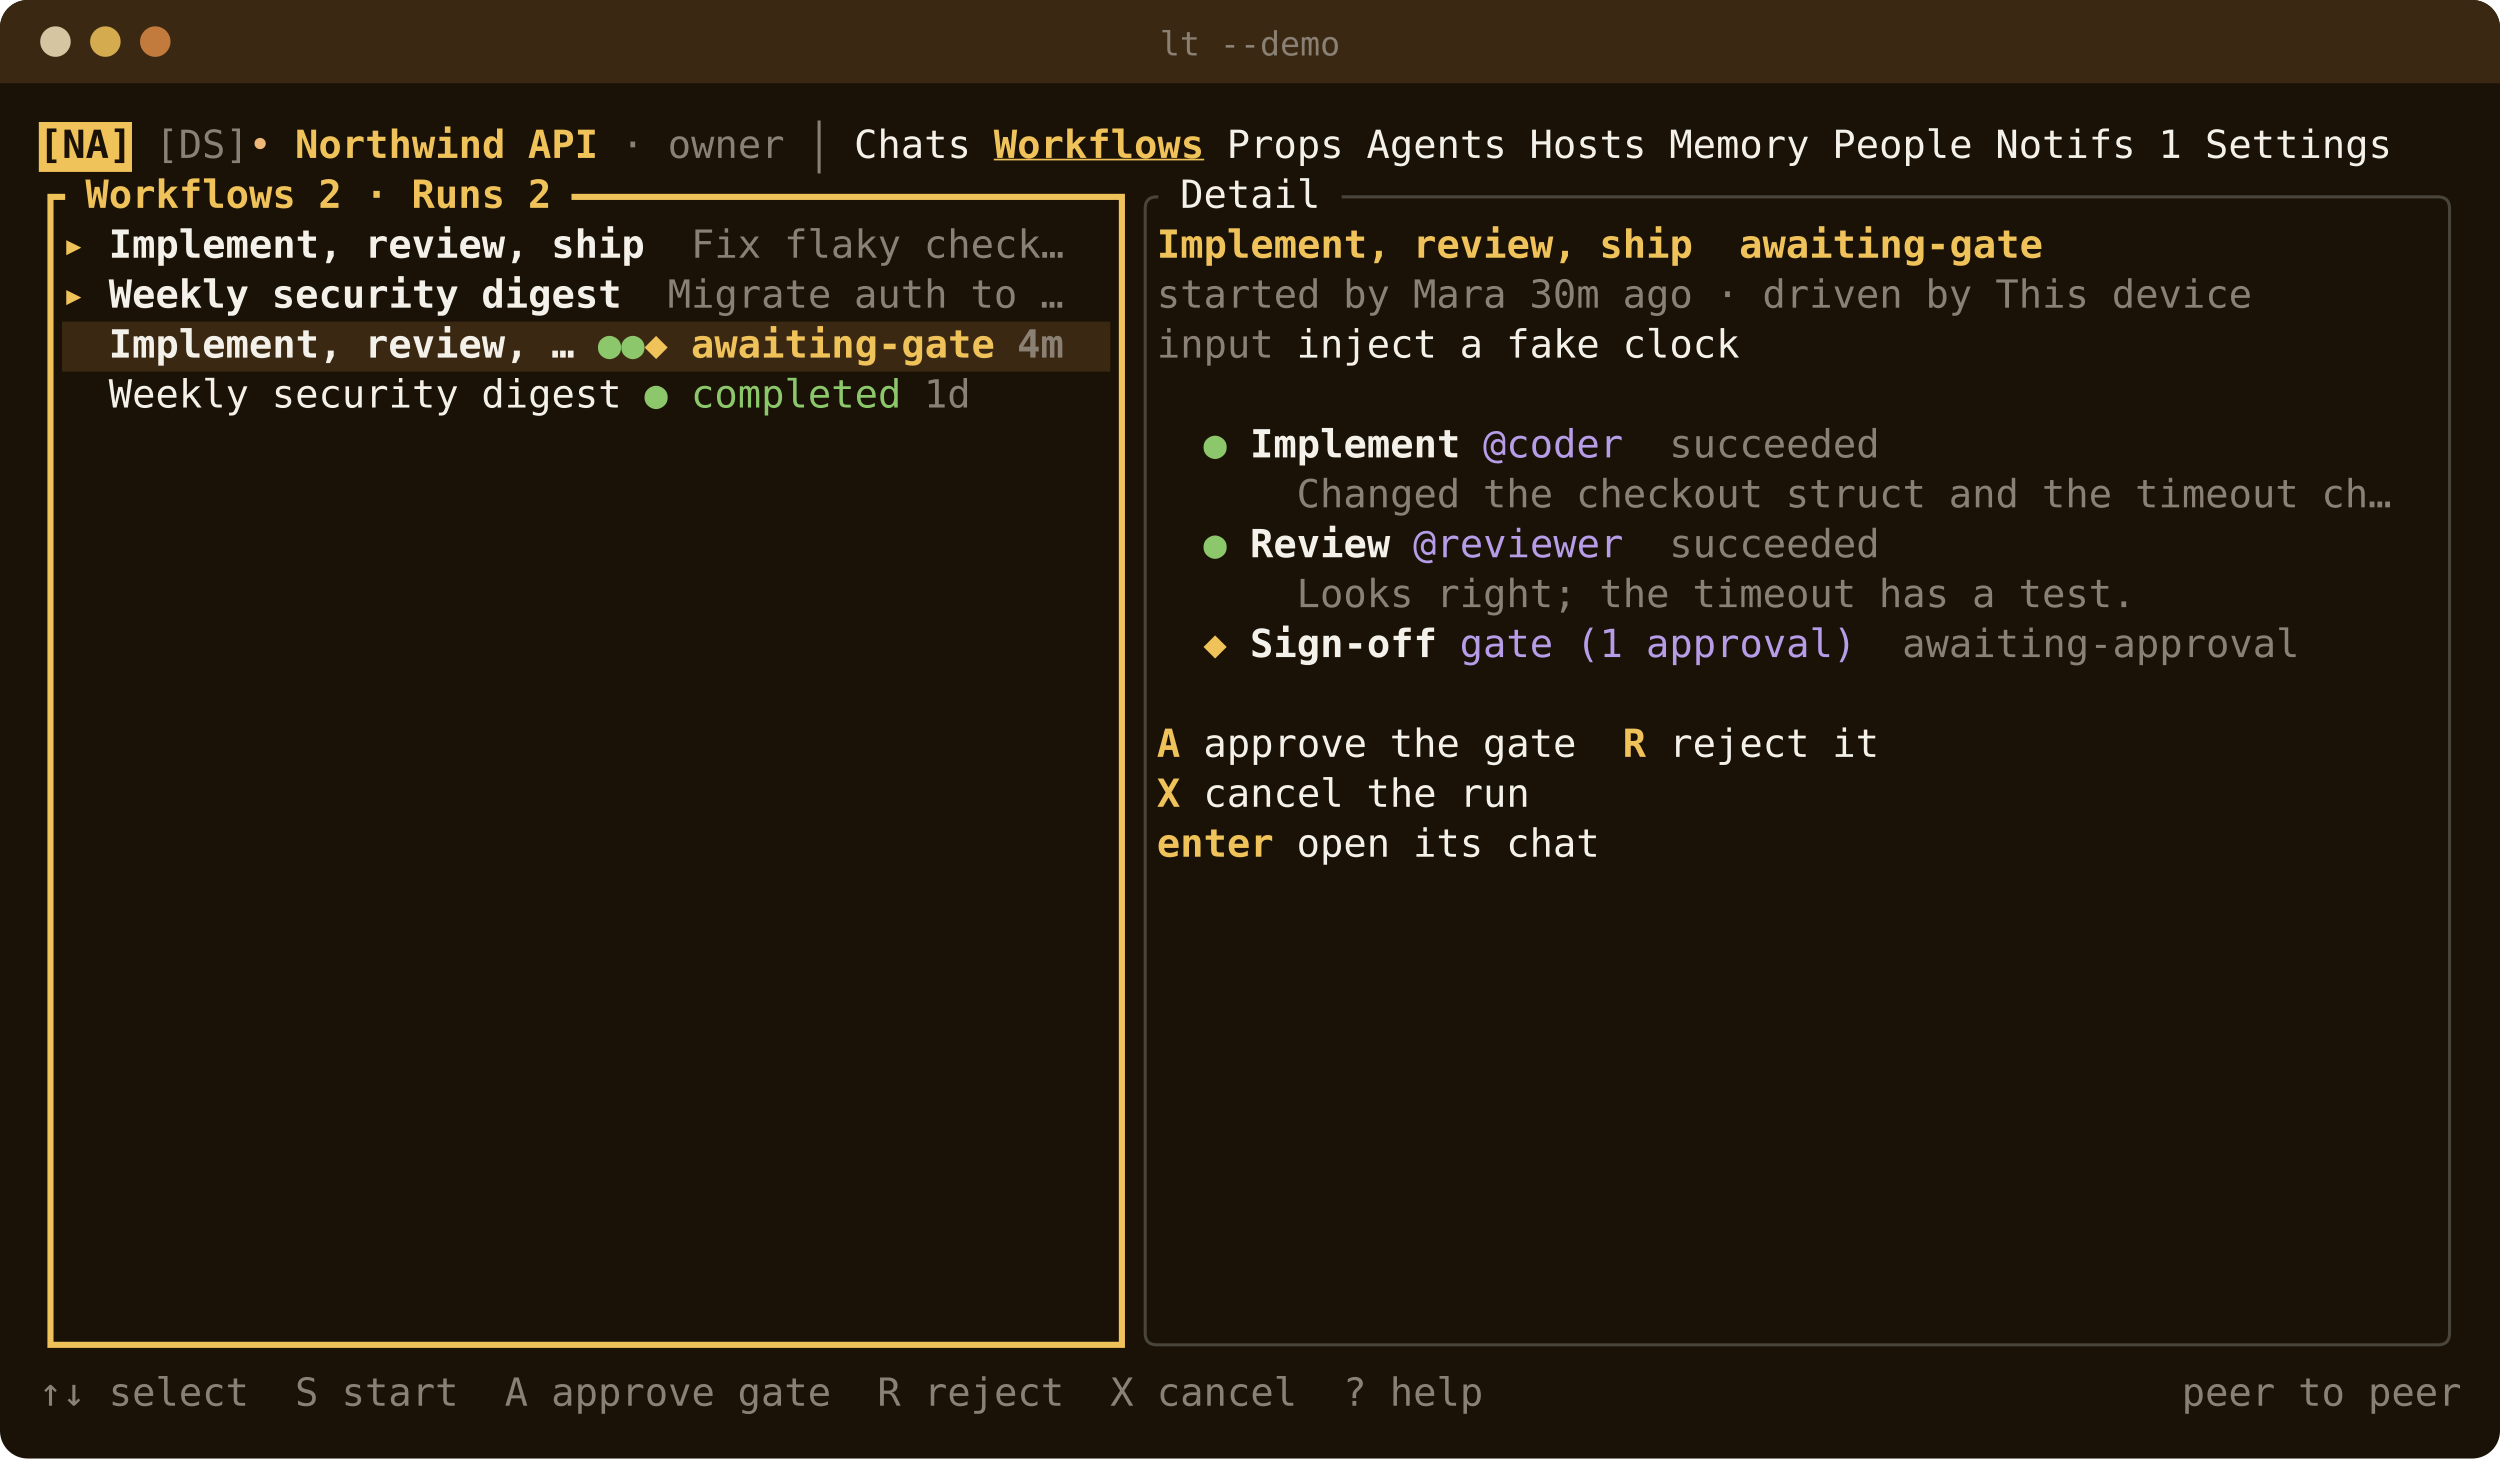
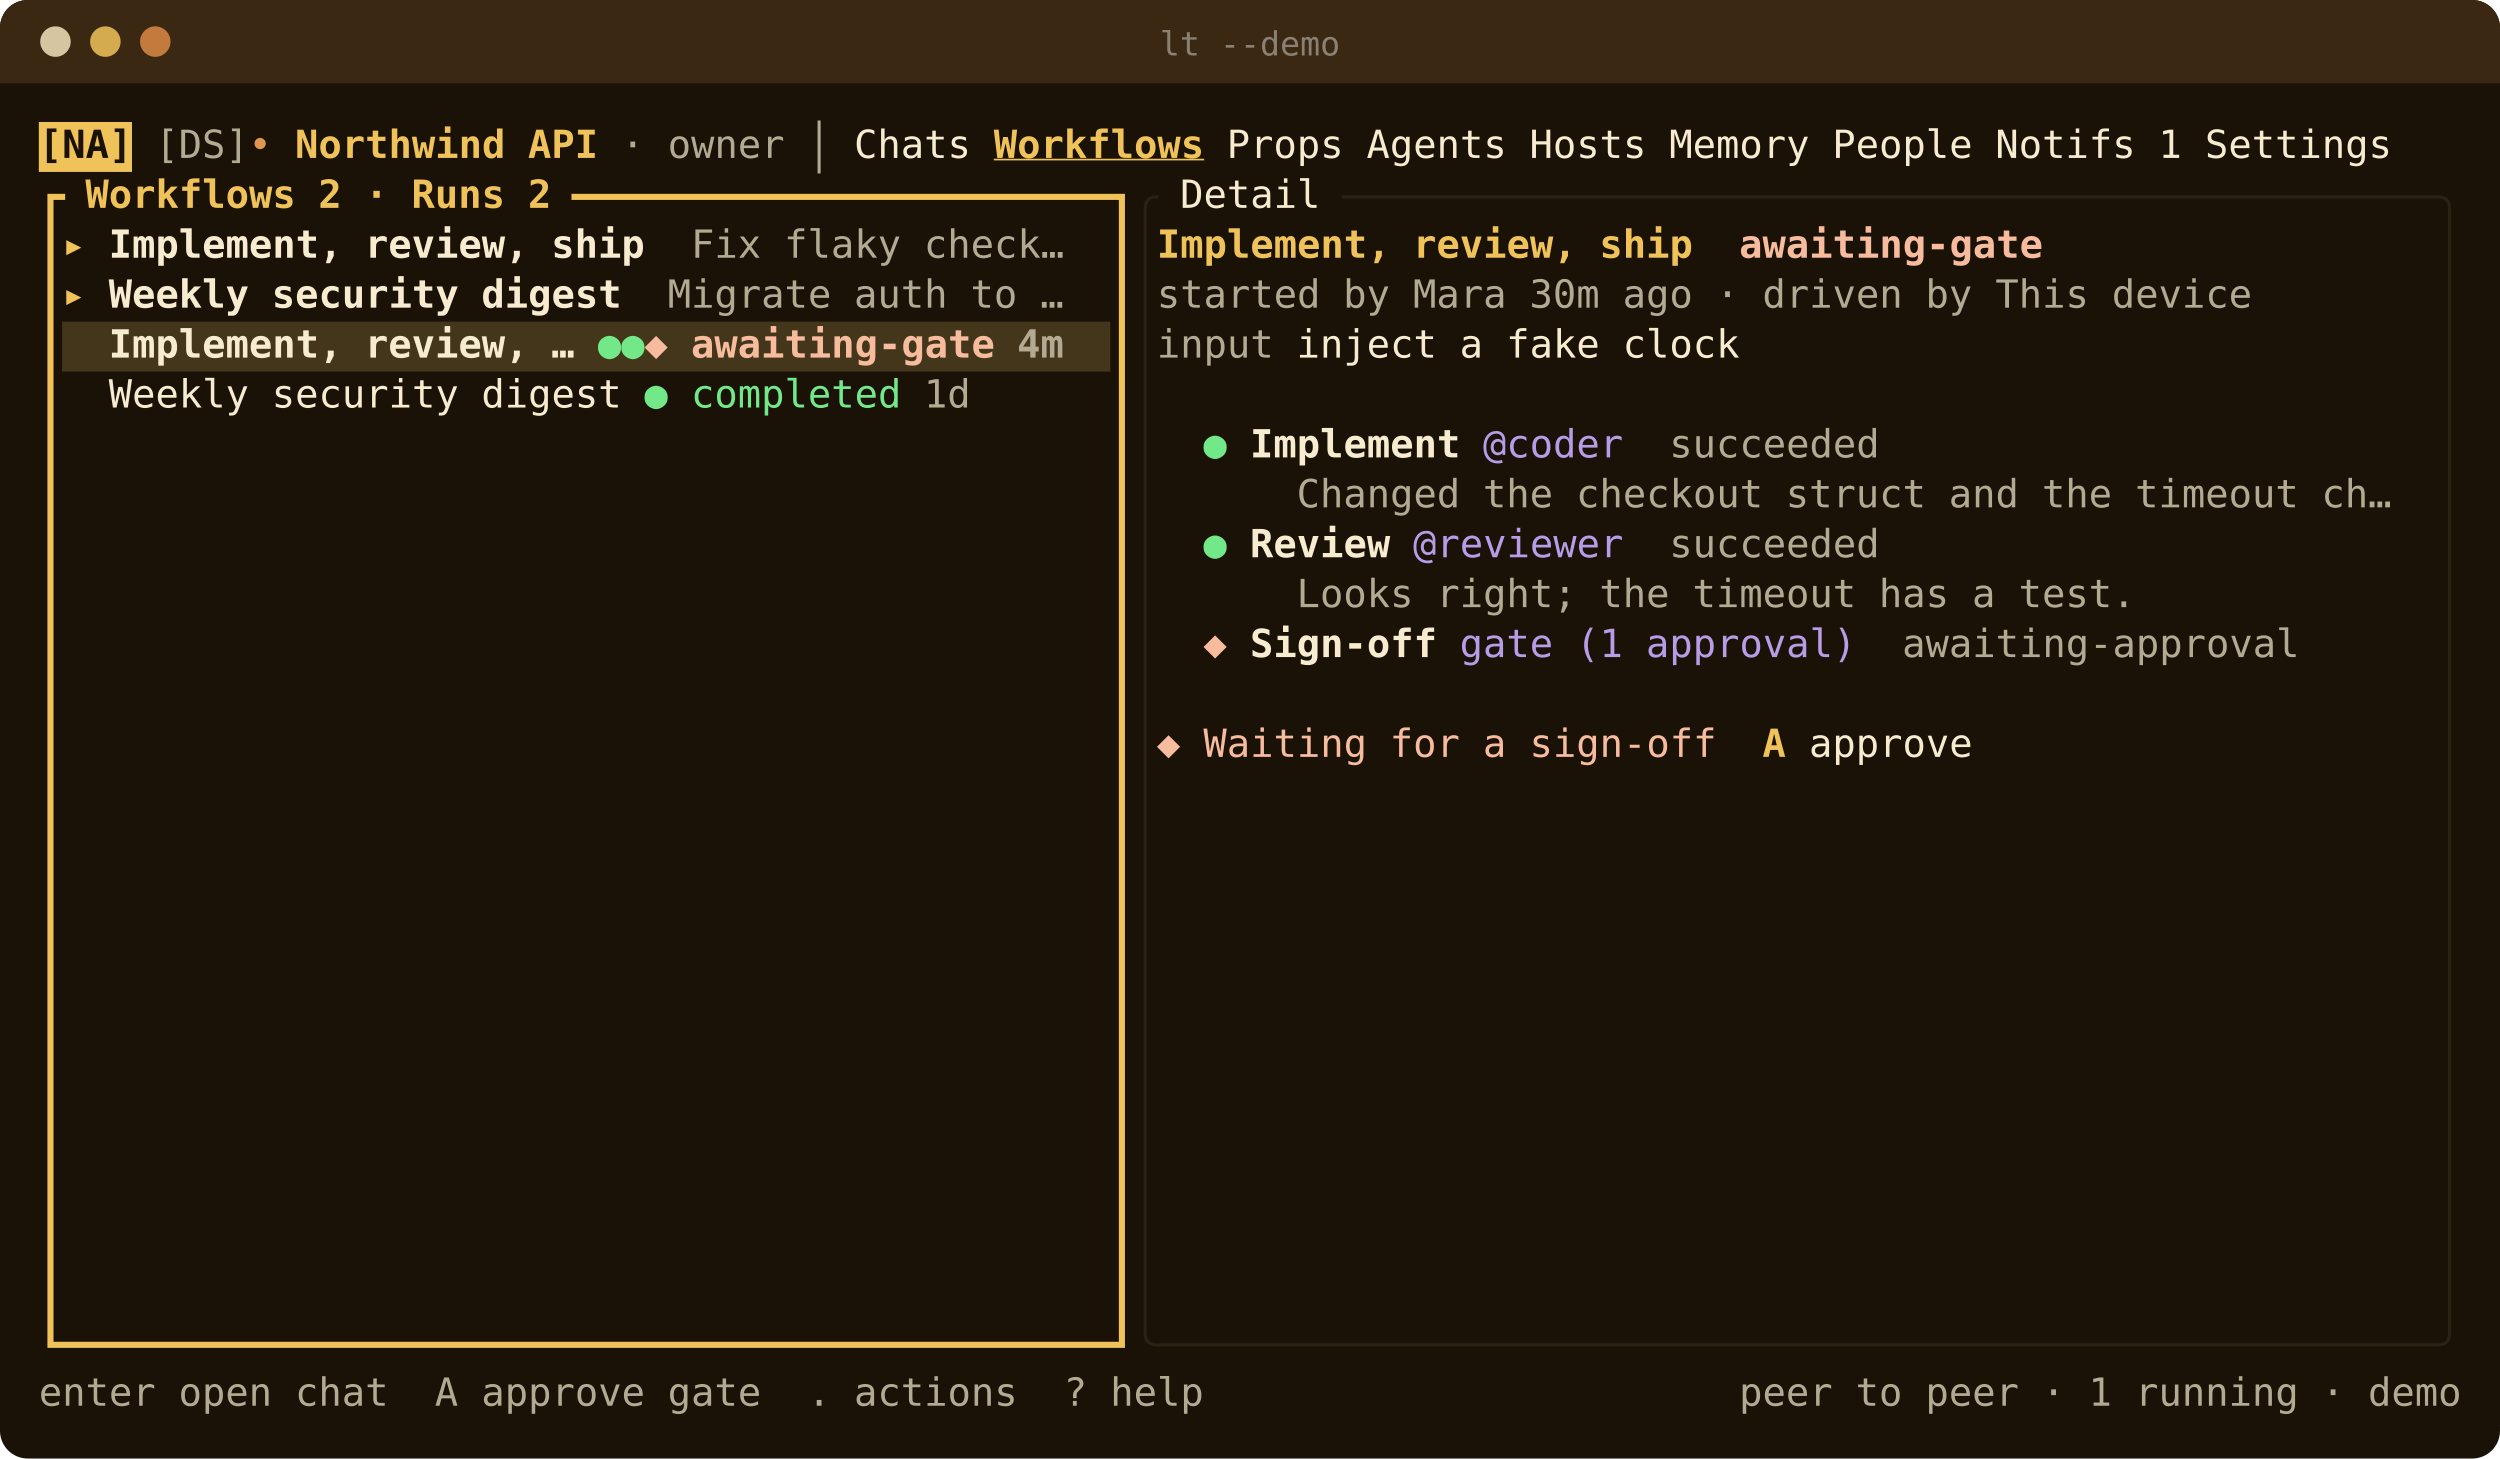
<svg xmlns="http://www.w3.org/2000/svg" width="901.6" height="526" aria-label="lt: a workflow run waiting on its sign-off gate" viewBox="0 0 901.6 526">
  <rect width="901.6" height="526" fill="#1a1206" rx="10" />
  <path fill="#3a2812" d="M10 0h881.6a10 10 0 0 1 10 10v20H0V10A10 10 0 0 1 10 0" />
  <circle cx="20" cy="15" r="5.5" fill="#f0e0b8" opacity=".85" />
  <circle cx="38" cy="15" r="5.5" fill="#f0c25a" opacity=".85" />
  <circle cx="56" cy="15" r="5.5" fill="#d98a44" opacity=".85" />
  <text x="450.8" y="20" fill="#8a8073" font-family="ui-monospace,SFMono-Regular,Menlo,Consolas,'DejaVu Sans Mono','Liberation Mono',monospace" font-size="12" text-anchor="middle">lt --demo</text>
  <path fill="#f0c25a" d="M14 44h33.6v18H14z" />
-   <path fill="#3a2812" d="M22.4 116h378v18h-378z" />
-   <path fill="none" stroke="#4a453c" stroke-linecap="square" stroke-width="1.1" d="M413 80v-4.8q0-4.2 4.2-4.2h0m71.4 0h4.2m-4.2 0h-4.2m12.6 0h4.2m-4.2 0h-4.2m12.6 0h4.2m-4.2 0h-4.2m12.6 0h4.2m-4.2 0h-4.2m12.6 0h4.2m-4.2 0H518m12.6 0h4.2m-4.2 0h-4.2m12.6 0h4.2m-4.2 0h-4.2m12.6 0h4.2m-4.2 0h-4.2m12.6 0h4.2m-4.2 0h-4.2m12.6 0h4.2m-4.2 0H560m12.6 0h4.2m-4.2 0h-4.2m12.6 0h4.2m-4.2 0h-4.2m12.6 0h4.2m-4.2 0h-4.2m12.6 0h4.2m-4.2 0h-4.2m12.6 0h4.2m-4.2 0H602m12.6 0h4.2m-4.2 0h-4.2m12.6 0h4.2m-4.2 0h-4.2m12.6 0h4.2m-4.2 0h-4.2m12.6 0h4.2m-4.2 0h-4.2m12.6 0h4.2m-4.2 0H644m12.6 0h4.2m-4.2 0h-4.2m12.6 0h4.2m-4.2 0h-4.2m12.6 0h4.2m-4.2 0h-4.2m12.6 0h4.2m-4.2 0h-4.2m12.6 0h4.2m-4.2 0H686m12.6 0h4.2m-4.2 0h-4.2m12.6 0h4.2m-4.2 0h-4.2m12.6 0h4.2m-4.2 0h-4.2m12.6 0h4.2m-4.2 0h-4.2m12.6 0h4.2m-4.2 0H728m12.6 0h4.2m-4.2 0h-4.2m12.6 0h4.2m-4.2 0h-4.2m12.6 0h4.2m-4.2 0h-4.2m12.6 0h4.2m-4.2 0h-4.2m12.6 0h4.2m-4.2 0H770m12.6 0h4.2m-4.2 0h-4.2m12.6 0h4.2m-4.2 0h-4.2m12.6 0h4.2m-4.2 0h-4.2m12.6 0h4.2m-4.2 0h-4.2m12.6 0h4.2m-4.2 0H812m12.6 0h4.2m-4.2 0h-4.2m12.6 0h4.2m-4.2 0h-4.2m12.6 0h4.2m-4.2 0h-4.2m12.6 0h4.2m-4.2 0h-4.2m12.6 0h4.2m-4.2 0H854m12.6 0h4.2m-4.2 0h-4.2m12.6 0h4.2m-4.2 0h-4.2m12.6 9v-4.8q0-4.2-4.2-4.2h0M413 89v-9m0 9v9m470.4-9v-9m0 9v9M413 107v-9m0 9v9m470.4-9v-9m0 9v9M413 125v-9m0 9v9m470.4-9v-9m0 9v9M413 143v-9m0 9v9m470.4-9v-9m0 9v9M413 161v-9m0 9v9m470.4-9v-9m0 9v9M413 179v-9m0 9v9m470.4-9v-9m0 9v9M413 197v-9m0 9v9m470.4-9v-9m0 9v9M413 215v-9m0 9v9m470.4-9v-9m0 9v9M413 233v-9m0 9v9m470.4-9v-9m0 9v9M413 251v-9m0 9v9m470.4-9v-9m0 9v9M413 269v-9m0 9v9m470.4-9v-9m0 9v9M413 287v-9m0 9v9m470.4-9v-9m0 9v9M413 305v-9m0 9v9m470.4-9v-9m0 9v9M413 323v-9m0 9v9m470.4-9v-9m0 9v9M413 341v-9m0 9v9m470.4-9v-9m0 9v9M413 359v-9m0 9v9m470.4-9v-9m0 9v9M413 377v-9m0 9v9m470.4-9v-9m0 9v9M413 395v-9m0 9v9m470.4-9v-9m0 9v9M413 413v-9m0 9v9m470.4-9v-9m0 9v9M413 431v-9m0 9v9m470.4-9v-9m0 9v9M413 449v-9m0 9v9m470.4-9v-9m0 9v9M413 467v-9m0 9v9m470.4-9v-9m0 9v9M413 476v4.8q0 4.2 4.2 4.2h0m4.2 0h4.2m-4.2 0h-4.2m12.6 0h4.2m-4.2 0h-4.2m12.6 0h4.2m-4.2 0H434m12.6 0h4.2m-4.2 0h-4.2m12.6 0h4.2m-4.2 0h-4.2m12.6 0h4.2m-4.2 0h-4.2m12.6 0h4.2m-4.2 0h-4.2m12.6 0h4.2m-4.2 0H476m12.6 0h4.2m-4.2 0h-4.2m12.6 0h4.2m-4.2 0h-4.2m12.6 0h4.2m-4.2 0h-4.2m12.6 0h4.2m-4.2 0h-4.2m12.6 0h4.2m-4.2 0H518m12.6 0h4.2m-4.2 0h-4.2m12.6 0h4.2m-4.2 0h-4.2m12.6 0h4.2m-4.2 0h-4.2m12.6 0h4.2m-4.2 0h-4.2m12.6 0h4.2m-4.2 0H560m12.6 0h4.2m-4.2 0h-4.2m12.6 0h4.2m-4.2 0h-4.2m12.6 0h4.2m-4.2 0h-4.2m12.6 0h4.2m-4.2 0h-4.2m12.6 0h4.2m-4.2 0H602m12.6 0h4.2m-4.2 0h-4.2m12.6 0h4.2m-4.2 0h-4.2m12.6 0h4.2m-4.2 0h-4.2m12.6 0h4.2m-4.2 0h-4.2m12.6 0h4.2m-4.2 0H644m12.6 0h4.2m-4.2 0h-4.2m12.6 0h4.2m-4.2 0h-4.2m12.6 0h4.2m-4.2 0h-4.2m12.6 0h4.2m-4.2 0h-4.2m12.6 0h4.2m-4.2 0H686m12.6 0h4.2m-4.2 0h-4.2m12.6 0h4.2m-4.2 0h-4.2m12.6 0h4.2m-4.2 0h-4.2m12.6 0h4.2m-4.2 0h-4.2m12.6 0h4.2m-4.2 0H728m12.6 0h4.2m-4.2 0h-4.2m12.6 0h4.2m-4.2 0h-4.2m12.6 0h4.2m-4.2 0h-4.2m12.6 0h4.2m-4.2 0h-4.2m12.6 0h4.2m-4.2 0H770m12.6 0h4.2m-4.2 0h-4.2m12.6 0h4.2m-4.2 0h-4.2m12.6 0h4.2m-4.2 0h-4.2m12.6 0h4.2m-4.2 0h-4.2m12.6 0h4.2m-4.2 0H812m12.6 0h4.2m-4.2 0h-4.2m12.6 0h4.2m-4.2 0h-4.2m12.6 0h4.2m-4.2 0h-4.2m12.6 0h4.2m-4.2 0h-4.2m12.6 0h4.2m-4.2 0H854m12.6 0h4.2m-4.2 0h-4.2m12.6 0h4.2m-4.2 0h-4.2m12.6-9v4.8q0 4.2-4.2 4.2h0" />
-   <path fill="none" stroke="#8a8073" stroke-linecap="square" stroke-width="1.1" d="M295.4 53v-9m0 9v9" />
+   <path fill="#44361a" d="M22.4 116h378v18h-378z" />
+   <path fill="none" stroke="#2a2213" stroke-linecap="square" stroke-width="1.1" d="M413 80v-4.8q0-4.2 4.2-4.2h0m71.4 0h4.2m-4.2 0h-4.2m12.6 0h4.2m-4.2 0h-4.2m12.6 0h4.2m-4.2 0h-4.2m12.6 0h4.2m-4.2 0h-4.2m12.6 0h4.2m-4.2 0H518m12.6 0h4.2m-4.2 0h-4.2m12.6 0h4.2m-4.2 0h-4.2m12.6 0h4.2m-4.2 0h-4.2m12.6 0h4.2m-4.2 0h-4.2m12.6 0h4.2m-4.2 0H560m12.6 0h4.2m-4.2 0h-4.2m12.6 0h4.2m-4.2 0h-4.2m12.6 0h4.2m-4.2 0h-4.2m12.6 0h4.2m-4.2 0h-4.2m12.6 0h4.2m-4.2 0H602m12.6 0h4.2m-4.2 0h-4.2m12.6 0h4.2m-4.2 0h-4.2m12.6 0h4.2m-4.2 0h-4.2m12.6 0h4.2m-4.2 0h-4.2m12.6 0h4.2m-4.2 0H644m12.6 0h4.2m-4.2 0h-4.2m12.6 0h4.2m-4.2 0h-4.2m12.6 0h4.2m-4.2 0h-4.2m12.6 0h4.2m-4.2 0h-4.2m12.6 0h4.2m-4.2 0H686m12.6 0h4.2m-4.2 0h-4.2m12.6 0h4.2m-4.2 0h-4.2m12.6 0h4.2m-4.2 0h-4.2m12.6 0h4.2m-4.2 0h-4.2m12.6 0h4.2m-4.2 0H728m12.6 0h4.2m-4.2 0h-4.2m12.6 0h4.2m-4.2 0h-4.2m12.6 0h4.2m-4.2 0h-4.2m12.6 0h4.2m-4.2 0h-4.2m12.6 0h4.2m-4.2 0H770m12.6 0h4.2m-4.2 0h-4.2m12.6 0h4.2m-4.2 0h-4.2m12.6 0h4.2m-4.2 0h-4.2m12.6 0h4.2m-4.2 0h-4.2m12.6 0h4.2m-4.2 0H812m12.6 0h4.2m-4.2 0h-4.2m12.6 0h4.2m-4.2 0h-4.2m12.6 0h4.2m-4.2 0h-4.2m12.6 0h4.2m-4.2 0h-4.2m12.6 0h4.2m-4.2 0H854m12.6 0h4.2m-4.2 0h-4.2m12.6 0h4.2m-4.2 0h-4.2m12.6 9v-4.8q0-4.2-4.2-4.2h0M413 89v-9m0 9v9m470.4-9v-9m0 9v9M413 107v-9m0 9v9m470.4-9v-9m0 9v9M413 125v-9m0 9v9m470.4-9v-9m0 9v9M413 143v-9m0 9v9m470.4-9v-9m0 9v9M413 161v-9m0 9v9m470.4-9v-9m0 9v9M413 179v-9m0 9v9m470.4-9v-9m0 9v9M413 197v-9m0 9v9m470.4-9v-9m0 9v9M413 215v-9m0 9v9m470.4-9v-9m0 9v9M413 233v-9m0 9v9m470.4-9v-9m0 9v9M413 251v-9m0 9v9m470.4-9v-9m0 9v9M413 269v-9m0 9v9m470.4-9v-9m0 9v9M413 287v-9m0 9v9m470.4-9v-9m0 9v9M413 305v-9m0 9v9m470.4-9v-9m0 9v9M413 323v-9m0 9v9m470.4-9v-9m0 9v9M413 341v-9m0 9v9m470.4-9v-9m0 9v9M413 359v-9m0 9v9m470.4-9v-9m0 9v9M413 377v-9m0 9v9m470.4-9v-9m0 9v9M413 395v-9m0 9v9m470.4-9v-9m0 9v9M413 413v-9m0 9v9m470.4-9v-9m0 9v9M413 431v-9m0 9v9m470.4-9v-9m0 9v9M413 449v-9m0 9v9m470.4-9v-9m0 9v9M413 467v-9m0 9v9m470.4-9v-9m0 9v9M413 476v4.8q0 4.2 4.2 4.2h0m4.2 0h4.2m-4.2 0h-4.2m12.6 0h4.2m-4.2 0h-4.2m12.6 0h4.2m-4.2 0H434m12.6 0h4.2m-4.2 0h-4.2m12.6 0h4.2m-4.2 0h-4.2m12.6 0h4.2m-4.2 0h-4.2m12.6 0h4.2m-4.2 0h-4.2m12.6 0h4.2m-4.2 0H476m12.6 0h4.2m-4.2 0h-4.2m12.6 0h4.2m-4.2 0h-4.2m12.6 0h4.2m-4.2 0h-4.2m12.6 0h4.2m-4.2 0h-4.2m12.6 0h4.2m-4.2 0H518m12.6 0h4.2m-4.2 0h-4.2m12.6 0h4.2m-4.2 0h-4.2m12.6 0h4.2m-4.2 0h-4.2m12.6 0h4.2m-4.2 0h-4.2m12.6 0h4.2m-4.2 0H560m12.6 0h4.2m-4.2 0h-4.2m12.6 0h4.2m-4.2 0h-4.2m12.6 0h4.2m-4.2 0h-4.2m12.6 0h4.2m-4.2 0h-4.2m12.6 0h4.2m-4.2 0H602m12.6 0h4.2m-4.2 0h-4.2m12.6 0h4.2m-4.2 0h-4.2m12.6 0h4.2m-4.2 0h-4.2m12.6 0h4.2m-4.2 0h-4.2m12.6 0h4.2m-4.2 0H644m12.6 0h4.2m-4.2 0h-4.2m12.6 0h4.2m-4.2 0h-4.2m12.6 0h4.2m-4.2 0h-4.2m12.6 0h4.2m-4.2 0h-4.2m12.6 0h4.2m-4.2 0H686m12.6 0h4.2m-4.2 0h-4.2m12.6 0h4.2m-4.2 0h-4.2m12.6 0h4.2m-4.2 0h-4.2m12.6 0h4.2m-4.2 0h-4.2m12.6 0h4.2m-4.2 0H728m12.6 0h4.2m-4.2 0h-4.2m12.6 0h4.2m-4.2 0h-4.2m12.6 0h4.2m-4.2 0h-4.2m12.6 0h4.2m-4.2 0h-4.2m12.6 0h4.2m-4.2 0H770m12.6 0h4.2m-4.2 0h-4.2m12.6 0h4.2m-4.2 0h-4.2m12.6 0h4.2m-4.2 0h-4.2m12.6 0h4.2m-4.2 0h-4.2m12.6 0h4.2m-4.2 0H812m12.6 0h4.2m-4.2 0h-4.2m12.6 0h4.2m-4.2 0h-4.2m12.6 0h4.2m-4.2 0h-4.2m12.6 0h4.2m-4.2 0h-4.2m12.6 0h4.2m-4.2 0H854m12.6 0h4.2m-4.2 0h-4.2m12.6 0h4.2m-4.2 0h-4.2m12.6-9v4.8q0 4.2-4.2 4.2h0" />
+   <path fill="none" stroke="#b3aa94" stroke-linecap="square" stroke-width="1.1" d="M295.4 53v-9m0 9v9" />
  <path fill="none" stroke="#f0c25a" stroke-linecap="square" stroke-width="2.2" d="M18.2 71h4.2m-4.2 0v9m193.2-9h4.2m-4.2 0h-4.2m12.6 0h4.2m-4.2 0h-4.2m12.6 0h4.2m-4.2 0H224m12.6 0h4.2m-4.2 0h-4.2m12.6 0h4.2m-4.2 0h-4.2m12.6 0h4.2m-4.2 0h-4.2m12.6 0h4.2m-4.2 0h-4.2m12.6 0h4.2m-4.2 0H266m12.6 0h4.2m-4.2 0h-4.2m12.6 0h4.2m-4.2 0h-4.2m12.6 0h4.2m-4.2 0h-4.2m12.6 0h4.2m-4.2 0h-4.2m12.6 0h4.2m-4.2 0H308m12.6 0h4.2m-4.2 0h-4.2m12.6 0h4.2m-4.2 0h-4.2m12.6 0h4.2m-4.2 0h-4.2m12.6 0h4.2m-4.2 0h-4.2m12.6 0h4.2m-4.2 0H350m12.6 0h4.2m-4.2 0h-4.2m12.6 0h4.2m-4.2 0h-4.2m12.6 0h4.2m-4.2 0h-4.2m12.6 0h4.2m-4.2 0h-4.2m12.6 0h4.2m-4.2 0H392m12.6 0v9m0-9h-4.2M18.2 89v-9m0 9v9m386.4-9v-9m0 9v9m-386.4 9v-9m0 9v9m386.4-9v-9m0 9v9m-386.4 9v-9m0 9v9m386.4-9v-9m0 9v9m-386.4 9v-9m0 9v9m386.4-9v-9m0 9v9m-386.4 9v-9m0 9v9m386.4-9v-9m0 9v9m-386.4 9v-9m0 9v9m386.4-9v-9m0 9v9m-386.4 9v-9m0 9v9m386.4-9v-9m0 9v9m-386.4 9v-9m0 9v9m386.4-9v-9m0 9v9m-386.4 9v-9m0 9v9m386.4-9v-9m0 9v9m-386.4 9v-9m0 9v9m386.4-9v-9m0 9v9m-386.4 9v-9m0 9v9m386.4-9v-9m0 9v9m-386.4 9v-9m0 9v9m386.4-9v-9m0 9v9m-386.4 9v-9m0 9v9m386.4-9v-9m0 9v9m-386.4 9v-9m0 9v9m386.4-9v-9m0 9v9m-386.4 9v-9m0 9v9m386.4-9v-9m0 9v9m-386.4 9v-9m0 9v9m386.4-9v-9m0 9v9m-386.4 9v-9m0 9v9m386.4-9v-9m0 9v9m-386.4 9v-9m0 9v9m386.4-9v-9m0 9v9m-386.4 9v-9m0 9v9m386.4-9v-9m0 9v9m-386.4 9v-9m0 9v9m386.4-9v-9m0 9v9m-386.4 9v-9m0 9v9m386.4-9v-9m0 9v9m-386.4 9v-9m0 9v9m386.4-9v-9m0 9v9m-386.4 9v-9m0 9h4.2m4.2 0h4.2m-4.2 0h-4.2m12.6 0h4.2m-4.2 0h-4.2m12.6 0h4.2m-4.2 0h-4.2m12.6 0H56m-4.2 0h-4.2m12.6 0h4.2m-4.2 0H56m12.6 0h4.2m-4.2 0h-4.2m12.6 0h4.2m-4.2 0h-4.2m12.6 0h4.2m-4.2 0h-4.2m12.6 0H98m-4.2 0h-4.2m12.6 0h4.2m-4.2 0H98m12.6 0h4.2m-4.2 0h-4.2m12.6 0h4.2m-4.2 0h-4.2m12.6 0h4.2m-4.2 0h-4.2m12.6 0h4.2m-4.2 0h-4.2m12.6 0h4.2m-4.2 0H140m12.6 0h4.2m-4.2 0h-4.2m12.6 0h4.2m-4.2 0h-4.2m12.6 0h4.2m-4.2 0h-4.2m12.6 0h4.2m-4.2 0h-4.2m12.6 0h4.2m-4.2 0H182m12.6 0h4.2m-4.2 0h-4.2m12.6 0h4.2m-4.2 0h-4.2m12.6 0h4.2m-4.2 0h-4.2m12.6 0h4.2m-4.2 0h-4.2m12.6 0h4.2m-4.2 0H224m12.6 0h4.2m-4.2 0h-4.2m12.6 0h4.2m-4.2 0h-4.2m12.6 0h4.2m-4.2 0h-4.2m12.6 0h4.2m-4.2 0h-4.2m12.6 0h4.2m-4.2 0H266m12.6 0h4.2m-4.2 0h-4.2m12.6 0h4.2m-4.2 0h-4.2m12.6 0h4.2m-4.2 0h-4.2m12.6 0h4.2m-4.2 0h-4.2m12.6 0h4.2m-4.2 0H308m12.6 0h4.2m-4.2 0h-4.2m12.6 0h4.2m-4.2 0h-4.2m12.6 0h4.2m-4.2 0h-4.2m12.6 0h4.2m-4.2 0h-4.2m12.6 0h4.2m-4.2 0H350m12.6 0h4.2m-4.2 0h-4.2m12.6 0h4.2m-4.2 0h-4.2m12.6 0h4.2m-4.2 0h-4.2m12.6 0h4.2m-4.2 0h-4.2m12.6 0h4.2m-4.2 0H392m12.6 0v-9m0 9h-4.2" />
  <g font-family="ui-monospace,SFMono-Regular,Menlo,Consolas,'DejaVu Sans Mono','Liberation Mono',monospace" font-size="14">
    <text x="14 22.4 30.8 39.2" y="56.96" fill="#1a1206" font-weight="700">[NA]</text>
-     <text x="56 64.4 72.8 81.2" y="56.96" fill="#8a8073">[DS]</text>
-     <text x="89.6" y="56.96" fill="#f0b878">•</text>
+     <text x="56 64.4 72.8 81.2" y="56.96" fill="#b3aa94">[DS]</text>
+     <text x="89.6" y="56.96" fill="#e09650">•</text>
    <text x="106.4 114.8 123.2 131.6 140 148.4 156.8 165.2 173.6" y="56.96" fill="#f0c25a" font-weight="700">Northwind</text>
    <text x="190.4 198.8 207.2" y="56.96" fill="#f0c25a" font-weight="700">API</text>
-     <text x="224" y="56.96" fill="#8a8073">·</text>
-     <text x="240.8 249.2 257.6 266 274.4" y="56.96" fill="#8a8073">owner</text>
-     <text x="308 316.4 324.8 333.2 341.6" y="56.96" fill="#f4f1ea">Chats</text>
+     <text x="224" y="56.96" fill="#b3aa94">·</text>
+     <text x="240.8 249.2 257.6 266 274.4" y="56.96" fill="#b3aa94">owner</text>
+     <text x="308 316.4 324.8 333.2 341.6" y="56.96" fill="#f7ecd0">Chats</text>
    <text x="358.4 366.8 375.2 383.6 392 400.4 408.8 417.2 425.6" y="56.96" fill="#f0c25a" font-weight="700" text-decoration="underline">Workflows</text>
-     <text x="442.4 450.8 459.2 467.6 476" y="56.96" fill="#f4f1ea">Props</text>
-     <text x="492.8 501.2 509.6 518 526.4 534.8" y="56.96" fill="#f4f1ea">Agents</text>
-     <text x="551.6 560 568.4 576.8 585.2" y="56.96" fill="#f4f1ea">Hosts</text>
-     <text x="602 610.4 618.8 627.2 635.6 644" y="56.96" fill="#f4f1ea">Memory</text>
-     <text x="660.8 669.2 677.6 686 694.4 702.8" y="56.96" fill="#f4f1ea">People</text>
-     <text x="719.6 728 736.4 744.8 753.2 761.6" y="56.96" fill="#f4f1ea">Notifs</text>
-     <text x="778.4" y="56.96" fill="#f4f1ea">1</text>
-     <text x="795.2 803.6 812 820.4 828.8 837.2 845.6 854" y="56.96" fill="#f4f1ea">Settings</text>
+     <text x="442.4 450.8 459.2 467.6 476" y="56.96" fill="#f7ecd0">Props</text>
+     <text x="492.8 501.2 509.6 518 526.4 534.8" y="56.96" fill="#f7ecd0">Agents</text>
+     <text x="551.6 560 568.4 576.8 585.2" y="56.96" fill="#f7ecd0">Hosts</text>
+     <text x="602 610.4 618.8 627.2 635.6 644" y="56.96" fill="#f7ecd0">Memory</text>
+     <text x="660.8 669.2 677.6 686 694.4 702.8" y="56.96" fill="#f7ecd0">People</text>
+     <text x="719.6 728 736.4 744.8 753.2 761.6" y="56.96" fill="#f7ecd0">Notifs</text>
+     <text x="778.4" y="56.96" fill="#f7ecd0">1</text>
+     <text x="795.2 803.6 812 820.4 828.8 837.2 845.6 854" y="56.96" fill="#f7ecd0">Settings</text>
    <text x="30.8 39.2 47.6 56 64.4 72.8 81.2 89.6 98" y="74.96" fill="#f0c25a" font-weight="700">Workflows</text>
    <text x="114.8" y="74.96" fill="#f0c25a" font-weight="700">2</text>
    <text x="131.6" y="74.96" fill="#f0c25a" font-weight="700">·</text>
    <text x="148.4 156.8 165.2 173.6" y="74.96" fill="#f0c25a" font-weight="700">Runs</text>
    <text x="190.4" y="74.96" fill="#f0c25a" font-weight="700">2</text>
-     <text x="425.6 434 442.4 450.8 459.2 467.6" y="74.96" fill="#f4f1ea">Detail</text>
+     <text x="425.6 434 442.4 450.8 459.2 467.6" y="74.96" fill="#f7ecd0">Detail</text>
    <text x="22.4" y="92.96" fill="#f0c25a" font-weight="700">▸</text>
-     <text x="39.2 47.6 56 64.4 72.8 81.2 89.6 98 106.4 114.8" y="92.96" fill="#f4f1ea" font-weight="700">Implement,</text>
-     <text x="131.6 140 148.4 156.8 165.2 173.6 182" y="92.96" fill="#f4f1ea" font-weight="700">review,</text>
-     <text x="198.8 207.2 215.6 224" y="92.96" fill="#f4f1ea" font-weight="700">ship</text>
-     <text x="249.2 257.6 266" y="92.96" fill="#8a8073">Fix</text>
-     <text x="282.8 291.2 299.6 308 316.4" y="92.96" fill="#8a8073">flaky</text>
-     <text x="333.2 341.6 350 358.4 366.8 375.2" y="92.96" fill="#8a8073">check…</text>
+     <text x="39.2 47.6 56 64.4 72.8 81.2 89.6 98 106.4 114.8" y="92.96" fill="#f7ecd0" font-weight="700">Implement,</text>
+     <text x="131.6 140 148.4 156.8 165.2 173.6 182" y="92.96" fill="#f7ecd0" font-weight="700">review,</text>
+     <text x="198.8 207.2 215.6 224" y="92.96" fill="#f7ecd0" font-weight="700">ship</text>
+     <text x="249.2 257.6 266" y="92.96" fill="#b3aa94">Fix</text>
+     <text x="282.8 291.2 299.6 308 316.4" y="92.96" fill="#b3aa94">flaky</text>
+     <text x="333.2 341.6 350 358.4 366.8 375.2" y="92.96" fill="#b3aa94">check…</text>
    <text x="417.2 425.6 434 442.4 450.8 459.2 467.6 476 484.4 492.8" y="92.96" fill="#f0c25a" font-weight="700">Implement,</text>
    <text x="509.6 518 526.4 534.8 543.2 551.6 560" y="92.96" fill="#f0c25a" font-weight="700">review,</text>
    <text x="576.8 585.2 593.6 602" y="92.96" fill="#f0c25a" font-weight="700">ship</text>
-     <text x="627.2 635.6 644 652.4 660.8 669.2 677.6 686 694.4 702.8 711.2 719.6 728" y="92.96" fill="#f0c25a" font-weight="700">awaiting-gate</text>
+     <text x="627.2 635.6 644 652.4 660.8 669.2 677.6 686 694.4 702.8 711.2 719.6 728" y="92.96" fill="#f7bb9e" font-weight="700">awaiting-gate</text>
    <text x="22.4" y="110.96" fill="#f0c25a" font-weight="700">▸</text>
-     <text x="39.2 47.6 56 64.4 72.8 81.2" y="110.96" fill="#f4f1ea" font-weight="700">Weekly</text>
-     <text x="98 106.4 114.8 123.2 131.6 140 148.4 156.8" y="110.96" fill="#f4f1ea" font-weight="700">security</text>
-     <text x="173.6 182 190.4 198.8 207.2 215.6" y="110.96" fill="#f4f1ea" font-weight="700">digest</text>
-     <text x="240.8 249.2 257.6 266 274.4 282.8 291.2" y="110.96" fill="#8a8073">Migrate</text>
-     <text x="308 316.4 324.8 333.2" y="110.96" fill="#8a8073">auth</text>
-     <text x="350 358.4" y="110.96" fill="#8a8073">to</text>
-     <text x="375.2" y="110.96" fill="#8a8073">…</text>
-     <text x="417.2 425.6 434 442.4 450.8 459.2 467.6" y="110.96" fill="#8a8073">started</text>
-     <text x="484.4 492.8" y="110.96" fill="#8a8073">by</text>
-     <text x="509.6 518 526.4 534.8" y="110.96" fill="#8a8073">Mara</text>
-     <text x="551.6 560 568.4" y="110.96" fill="#8a8073">30m</text>
-     <text x="585.2 593.6 602" y="110.96" fill="#8a8073">ago</text>
-     <text x="618.8" y="110.96" fill="#8a8073">·</text>
-     <text x="635.6 644 652.4 660.8 669.2 677.6" y="110.96" fill="#8a8073">driven</text>
-     <text x="694.4 702.8" y="110.96" fill="#8a8073">by</text>
-     <text x="719.6 728 736.4 744.8" y="110.96" fill="#8a8073">This</text>
-     <text x="761.6 770 778.4 786.8 795.2 803.6" y="110.96" fill="#8a8073">device</text>
-     <text x="39.2 47.6 56 64.4 72.8 81.2 89.6 98 106.4 114.8" y="128.96" fill="#f4f1ea" font-weight="700">Implement,</text>
-     <text x="131.6 140 148.4 156.8 165.2 173.6 182" y="128.96" fill="#f4f1ea" font-weight="700">review,</text>
-     <text x="198.8" y="128.96" fill="#f4f1ea" font-weight="700">…</text>
-     <text x="215.6 224" y="128.96" fill="#8cc86b" font-weight="700">●●</text>
-     <text x="232.4" y="128.96" fill="#f0c25a" font-weight="700">◆</text>
-     <text x="249.2 257.6 266 274.4 282.8 291.2 299.6 308 316.4 324.8 333.2 341.6 350" y="128.96" fill="#f0c25a" font-weight="700">awaiting-gate</text>
-     <text x="366.8 375.2" y="128.96" fill="#8a8073" font-weight="700">4m</text>
-     <text x="417.2 425.6 434 442.4 450.8" y="128.96" fill="#8a8073">input</text>
-     <text x="467.6 476 484.4 492.8 501.2 509.6" y="128.96" fill="#f4f1ea">inject</text>
-     <text x="526.4" y="128.96" fill="#f4f1ea">a</text>
-     <text x="543.2 551.6 560 568.4" y="128.96" fill="#f4f1ea">fake</text>
-     <text x="585.2 593.6 602 610.4 618.8" y="128.96" fill="#f4f1ea">clock</text>
-     <text x="39.2 47.6 56 64.4 72.8 81.2" y="146.96" fill="#f4f1ea">Weekly</text>
-     <text x="98 106.4 114.8 123.2 131.6 140 148.4 156.8" y="146.96" fill="#f4f1ea">security</text>
-     <text x="173.6 182 190.4 198.8 207.2 215.6" y="146.96" fill="#f4f1ea">digest</text>
-     <text x="232.4" y="146.96" fill="#8cc86b">●</text>
-     <text x="249.2 257.6 266 274.4 282.8 291.2 299.6 308 316.4" y="146.96" fill="#8cc86b">completed</text>
-     <text x="333.2 341.6" y="146.96" fill="#8a8073">1d</text>
-     <text x="434" y="164.96" fill="#8cc86b">●</text>
-     <text x="450.8 459.2 467.6 476 484.4 492.8 501.2 509.6 518" y="164.96" fill="#f4f1ea" font-weight="700">Implement</text>
+     <text x="39.2 47.6 56 64.4 72.8 81.2" y="110.96" fill="#f7ecd0" font-weight="700">Weekly</text>
+     <text x="98 106.4 114.8 123.2 131.6 140 148.4 156.8" y="110.96" fill="#f7ecd0" font-weight="700">security</text>
+     <text x="173.6 182 190.4 198.8 207.2 215.6" y="110.96" fill="#f7ecd0" font-weight="700">digest</text>
+     <text x="240.8 249.2 257.6 266 274.4 282.8 291.2" y="110.96" fill="#b3aa94">Migrate</text>
+     <text x="308 316.4 324.8 333.2" y="110.96" fill="#b3aa94">auth</text>
+     <text x="350 358.4" y="110.96" fill="#b3aa94">to</text>
+     <text x="375.2" y="110.96" fill="#b3aa94">…</text>
+     <text x="417.2 425.6 434 442.4 450.8 459.2 467.6" y="110.96" fill="#b3aa94">started</text>
+     <text x="484.4 492.8" y="110.96" fill="#b3aa94">by</text>
+     <text x="509.6 518 526.4 534.8" y="110.96" fill="#b3aa94">Mara</text>
+     <text x="551.6 560 568.4" y="110.96" fill="#b3aa94">30m</text>
+     <text x="585.2 593.6 602" y="110.96" fill="#b3aa94">ago</text>
+     <text x="618.8" y="110.96" fill="#b3aa94">·</text>
+     <text x="635.6 644 652.4 660.8 669.2 677.6" y="110.96" fill="#b3aa94">driven</text>
+     <text x="694.4 702.8" y="110.96" fill="#b3aa94">by</text>
+     <text x="719.6 728 736.4 744.8" y="110.96" fill="#b3aa94">This</text>
+     <text x="761.6 770 778.4 786.8 795.2 803.6" y="110.96" fill="#b3aa94">device</text>
+     <text x="39.2 47.6 56 64.4 72.8 81.2 89.6 98 106.4 114.8" y="128.96" fill="#f7ecd0" font-weight="700">Implement,</text>
+     <text x="131.6 140 148.4 156.8 165.2 173.6 182" y="128.96" fill="#f7ecd0" font-weight="700">review,</text>
+     <text x="198.8" y="128.96" fill="#f7ecd0" font-weight="700">…</text>
+     <text x="215.6 224" y="128.96" fill="#73e889" font-weight="700">●●</text>
+     <text x="232.4" y="128.96" fill="#f7bb9e" font-weight="700">◆</text>
+     <text x="249.2 257.6 266 274.4 282.8 291.2 299.6 308 316.4 324.8 333.2 341.6 350" y="128.96" fill="#f7bb9e" font-weight="700">awaiting-gate</text>
+     <text x="366.8 375.2" y="128.96" fill="#b3aa94" font-weight="700">4m</text>
+     <text x="417.2 425.6 434 442.4 450.8" y="128.96" fill="#b3aa94">input</text>
+     <text x="467.6 476 484.4 492.8 501.2 509.6" y="128.96" fill="#f7ecd0">inject</text>
+     <text x="526.4" y="128.96" fill="#f7ecd0">a</text>
+     <text x="543.2 551.6 560 568.4" y="128.96" fill="#f7ecd0">fake</text>
+     <text x="585.2 593.6 602 610.4 618.8" y="128.96" fill="#f7ecd0">clock</text>
+     <text x="39.2 47.6 56 64.4 72.8 81.2" y="146.96" fill="#f7ecd0">Weekly</text>
+     <text x="98 106.4 114.8 123.2 131.6 140 148.4 156.8" y="146.96" fill="#f7ecd0">security</text>
+     <text x="173.6 182 190.4 198.8 207.2 215.6" y="146.96" fill="#f7ecd0">digest</text>
+     <text x="232.4" y="146.96" fill="#73e889">●</text>
+     <text x="249.2 257.6 266 274.4 282.8 291.2 299.6 308 316.4" y="146.96" fill="#73e889">completed</text>
+     <text x="333.2 341.6" y="146.96" fill="#b3aa94">1d</text>
+     <text x="434" y="164.96" fill="#73e889">●</text>
+     <text x="450.8 459.2 467.6 476 484.4 492.8 501.2 509.6 518" y="164.96" fill="#f7ecd0" font-weight="700">Implement</text>
    <text x="534.8 543.2 551.6 560 568.4 576.8" y="164.96" fill="#b79ce8">@coder</text>
-     <text x="602 610.4 618.8 627.2 635.6 644 652.4 660.8 669.2" y="164.96" fill="#8a8073">succeeded</text>
-     <text x="467.6 476 484.4 492.8 501.2 509.6 518" y="182.96" fill="#8a8073">Changed</text>
-     <text x="534.8 543.2 551.6" y="182.96" fill="#8a8073">the</text>
-     <text x="568.4 576.8 585.2 593.6 602 610.4 618.8 627.2" y="182.96" fill="#8a8073">checkout</text>
-     <text x="644 652.4 660.8 669.2 677.6 686" y="182.96" fill="#8a8073">struct</text>
-     <text x="702.8 711.2 719.6" y="182.96" fill="#8a8073">and</text>
-     <text x="736.4 744.8 753.2" y="182.96" fill="#8a8073">the</text>
-     <text x="770 778.4 786.8 795.2 803.6 812 820.4" y="182.96" fill="#8a8073">timeout</text>
-     <text x="837.2 845.6 854" y="182.96" fill="#8a8073">ch…</text>
-     <text x="434" y="200.96" fill="#8cc86b">●</text>
-     <text x="450.8 459.2 467.6 476 484.4 492.8" y="200.96" fill="#f4f1ea" font-weight="700">Review</text>
+     <text x="602 610.4 618.8 627.2 635.6 644 652.4 660.8 669.2" y="164.96" fill="#b3aa94">succeeded</text>
+     <text x="467.6 476 484.4 492.8 501.2 509.6 518" y="182.96" fill="#b3aa94">Changed</text>
+     <text x="534.8 543.2 551.6" y="182.96" fill="#b3aa94">the</text>
+     <text x="568.4 576.8 585.2 593.6 602 610.4 618.8 627.2" y="182.96" fill="#b3aa94">checkout</text>
+     <text x="644 652.4 660.8 669.2 677.6 686" y="182.96" fill="#b3aa94">struct</text>
+     <text x="702.8 711.2 719.6" y="182.96" fill="#b3aa94">and</text>
+     <text x="736.4 744.8 753.2" y="182.96" fill="#b3aa94">the</text>
+     <text x="770 778.4 786.8 795.2 803.6 812 820.4" y="182.96" fill="#b3aa94">timeout</text>
+     <text x="837.2 845.6 854" y="182.96" fill="#b3aa94">ch…</text>
+     <text x="434" y="200.96" fill="#73e889">●</text>
+     <text x="450.8 459.2 467.6 476 484.4 492.8" y="200.96" fill="#f7ecd0" font-weight="700">Review</text>
    <text x="509.6 518 526.4 534.8 543.2 551.6 560 568.4 576.8" y="200.96" fill="#b79ce8">@reviewer</text>
-     <text x="602 610.4 618.8 627.2 635.6 644 652.4 660.8 669.2" y="200.96" fill="#8a8073">succeeded</text>
-     <text x="467.6 476 484.4 492.8 501.2" y="218.96" fill="#8a8073">Looks</text>
-     <text x="518 526.4 534.8 543.2 551.6 560" y="218.96" fill="#8a8073">right;</text>
-     <text x="576.8 585.2 593.6" y="218.96" fill="#8a8073">the</text>
-     <text x="610.4 618.8 627.2 635.6 644 652.4 660.8" y="218.96" fill="#8a8073">timeout</text>
-     <text x="677.6 686 694.4" y="218.96" fill="#8a8073">has</text>
-     <text x="711.2" y="218.96" fill="#8a8073">a</text>
-     <text x="728 736.4 744.8 753.2 761.6" y="218.96" fill="#8a8073">test.</text>
-     <text x="434" y="236.96" fill="#f0c25a">◆</text>
-     <text x="450.8 459.2 467.6 476 484.4 492.8 501.2 509.6" y="236.96" fill="#f4f1ea" font-weight="700">Sign-off</text>
+     <text x="602 610.4 618.8 627.2 635.6 644 652.4 660.8 669.2" y="200.96" fill="#b3aa94">succeeded</text>
+     <text x="467.6 476 484.4 492.8 501.2" y="218.96" fill="#b3aa94">Looks</text>
+     <text x="518 526.4 534.8 543.2 551.6 560" y="218.96" fill="#b3aa94">right;</text>
+     <text x="576.8 585.2 593.6" y="218.96" fill="#b3aa94">the</text>
+     <text x="610.4 618.8 627.2 635.6 644 652.4 660.8" y="218.96" fill="#b3aa94">timeout</text>
+     <text x="677.6 686 694.4" y="218.96" fill="#b3aa94">has</text>
+     <text x="711.2" y="218.96" fill="#b3aa94">a</text>
+     <text x="728 736.4 744.8 753.2 761.6" y="218.96" fill="#b3aa94">test.</text>
+     <text x="434" y="236.96" fill="#f7bb9e">◆</text>
+     <text x="450.8 459.2 467.6 476 484.4 492.8 501.2 509.6" y="236.96" fill="#f7ecd0" font-weight="700">Sign-off</text>
    <text x="526.4 534.8 543.2 551.6" y="236.96" fill="#b79ce8">gate</text>
    <text x="568.4 576.8" y="236.96" fill="#b79ce8">(1</text>
    <text x="593.6 602 610.4 618.8 627.2 635.6 644 652.4 660.8" y="236.96" fill="#b79ce8">approval)</text>
-     <text x="686 694.4 702.8 711.2 719.6 728 736.4 744.8 753.2 761.6 770 778.4 786.8 795.2 803.6 812 820.4" y="236.96" fill="#8a8073">awaiting-approval</text>
-     <text x="417.2" y="272.96" fill="#f0c25a" font-weight="700">A</text>
-     <text x="434 442.4 450.8 459.2 467.6 476 484.4" y="272.96" fill="#f4f1ea">approve</text>
-     <text x="501.2 509.6 518" y="272.96" fill="#f4f1ea">the</text>
-     <text x="534.8 543.2 551.6 560" y="272.96" fill="#f4f1ea">gate</text>
-     <text x="585.2" y="272.96" fill="#f0c25a" font-weight="700">R</text>
-     <text x="602 610.4 618.8 627.2 635.6 644" y="272.96" fill="#f4f1ea">reject</text>
-     <text x="660.8 669.2" y="272.96" fill="#f4f1ea">it</text>
-     <text x="417.2" y="290.96" fill="#f0c25a" font-weight="700">X</text>
-     <text x="434 442.4 450.8 459.2 467.6 476" y="290.96" fill="#f4f1ea">cancel</text>
-     <text x="492.8 501.2 509.6" y="290.96" fill="#f4f1ea">the</text>
-     <text x="526.4 534.8 543.2" y="290.96" fill="#f4f1ea">run</text>
-     <text x="417.2 425.6 434 442.4 450.8" y="308.96" fill="#f0c25a" font-weight="700">enter</text>
-     <text x="467.6 476 484.4 492.8" y="308.96" fill="#f4f1ea">open</text>
-     <text x="509.6 518 526.4" y="308.96" fill="#f4f1ea">its</text>
-     <text x="543.2 551.6 560 568.4" y="308.96" fill="#f4f1ea">chat</text>
-     <text x="14 22.4" y="506.96" fill="#8a8073">↑↓</text>
-     <text x="39.2 47.6 56 64.4 72.8 81.2" y="506.96" fill="#8a8073">select</text>
-     <text x="106.4" y="506.96" fill="#8a8073">S</text>
-     <text x="123.2 131.6 140 148.4 156.8" y="506.96" fill="#8a8073">start</text>
-     <text x="182" y="506.96" fill="#8a8073">A</text>
-     <text x="198.8 207.2 215.6 224 232.4 240.8 249.2" y="506.96" fill="#8a8073">approve</text>
-     <text x="266 274.4 282.8 291.2" y="506.96" fill="#8a8073">gate</text>
-     <text x="316.4" y="506.96" fill="#8a8073">R</text>
-     <text x="333.2 341.6 350 358.4 366.8 375.2" y="506.96" fill="#8a8073">reject</text>
-     <text x="400.4" y="506.96" fill="#8a8073">X</text>
-     <text x="417.2 425.6 434 442.4 450.8 459.2" y="506.96" fill="#8a8073">cancel</text>
-     <text x="484.4" y="506.96" fill="#8a8073">?</text>
-     <text x="501.2 509.6 518 526.4" y="506.96" fill="#8a8073">help</text>
-     <text x="786.8 795.2 803.6 812" y="506.96" fill="#8a8073">peer</text>
-     <text x="828.8 837.2" y="506.96" fill="#8a8073">to</text>
-     <text x="854 862.4 870.8 879.2" y="506.96" fill="#8a8073">peer</text>
+     <text x="686 694.4 702.8 711.2 719.6 728 736.4 744.8 753.2 761.6 770 778.4 786.8 795.2 803.6 812 820.4" y="236.96" fill="#b3aa94">awaiting-approval</text>
+     <text x="417.2" y="272.96" fill="#f7bb9e">◆</text>
+     <text x="434 442.4 450.8 459.2 467.6 476 484.4" y="272.96" fill="#f7bb9e">Waiting</text>
+     <text x="501.2 509.6 518" y="272.96" fill="#f7bb9e">for</text>
+     <text x="534.8" y="272.96" fill="#f7bb9e">a</text>
+     <text x="551.6 560 568.4 576.8 585.2 593.6 602 610.4" y="272.96" fill="#f7bb9e">sign-off</text>
+     <text x="635.6" y="272.96" fill="#f0c25a" font-weight="700">A</text>
+     <text x="652.4 660.8 669.2 677.6 686 694.4 702.8" y="272.96" fill="#f7ecd0">approve</text>
+     <text x="14 22.4 30.8 39.2 47.6" y="506.96" fill="#b3aa94">enter</text>
+     <text x="64.4 72.8 81.2 89.6" y="506.96" fill="#b3aa94">open</text>
+     <text x="106.4 114.8 123.2 131.6" y="506.96" fill="#b3aa94">chat</text>
+     <text x="156.8" y="506.96" fill="#b3aa94">A</text>
+     <text x="173.6 182 190.4 198.8 207.2 215.6 224" y="506.96" fill="#b3aa94">approve</text>
+     <text x="240.8 249.2 257.6 266" y="506.96" fill="#b3aa94">gate</text>
+     <text x="291.2" y="506.96" fill="#b3aa94">.</text>
+     <text x="308 316.4 324.8 333.2 341.6 350 358.4" y="506.96" fill="#b3aa94">actions</text>
+     <text x="383.6" y="506.96" fill="#b3aa94">?</text>
+     <text x="400.4 408.8 417.2 425.6" y="506.96" fill="#b3aa94">help</text>
+     <text x="627.2 635.6 644 652.4" y="506.96" fill="#b3aa94">peer</text>
+     <text x="669.2 677.6" y="506.96" fill="#b3aa94">to</text>
+     <text x="694.4 702.8 711.2 719.6" y="506.96" fill="#b3aa94">peer</text>
+     <text x="736.4" y="506.96" fill="#b3aa94">·</text>
+     <text x="753.2" y="506.96" fill="#b3aa94">1</text>
+     <text x="770 778.4 786.8 795.2 803.6 812 820.4" y="506.96" fill="#b3aa94">running</text>
+     <text x="837.2" y="506.96" fill="#b3aa94">·</text>
+     <text x="854 862.4 870.8 879.2" y="506.96" fill="#b3aa94">demo</text>
  </g>
</svg>
